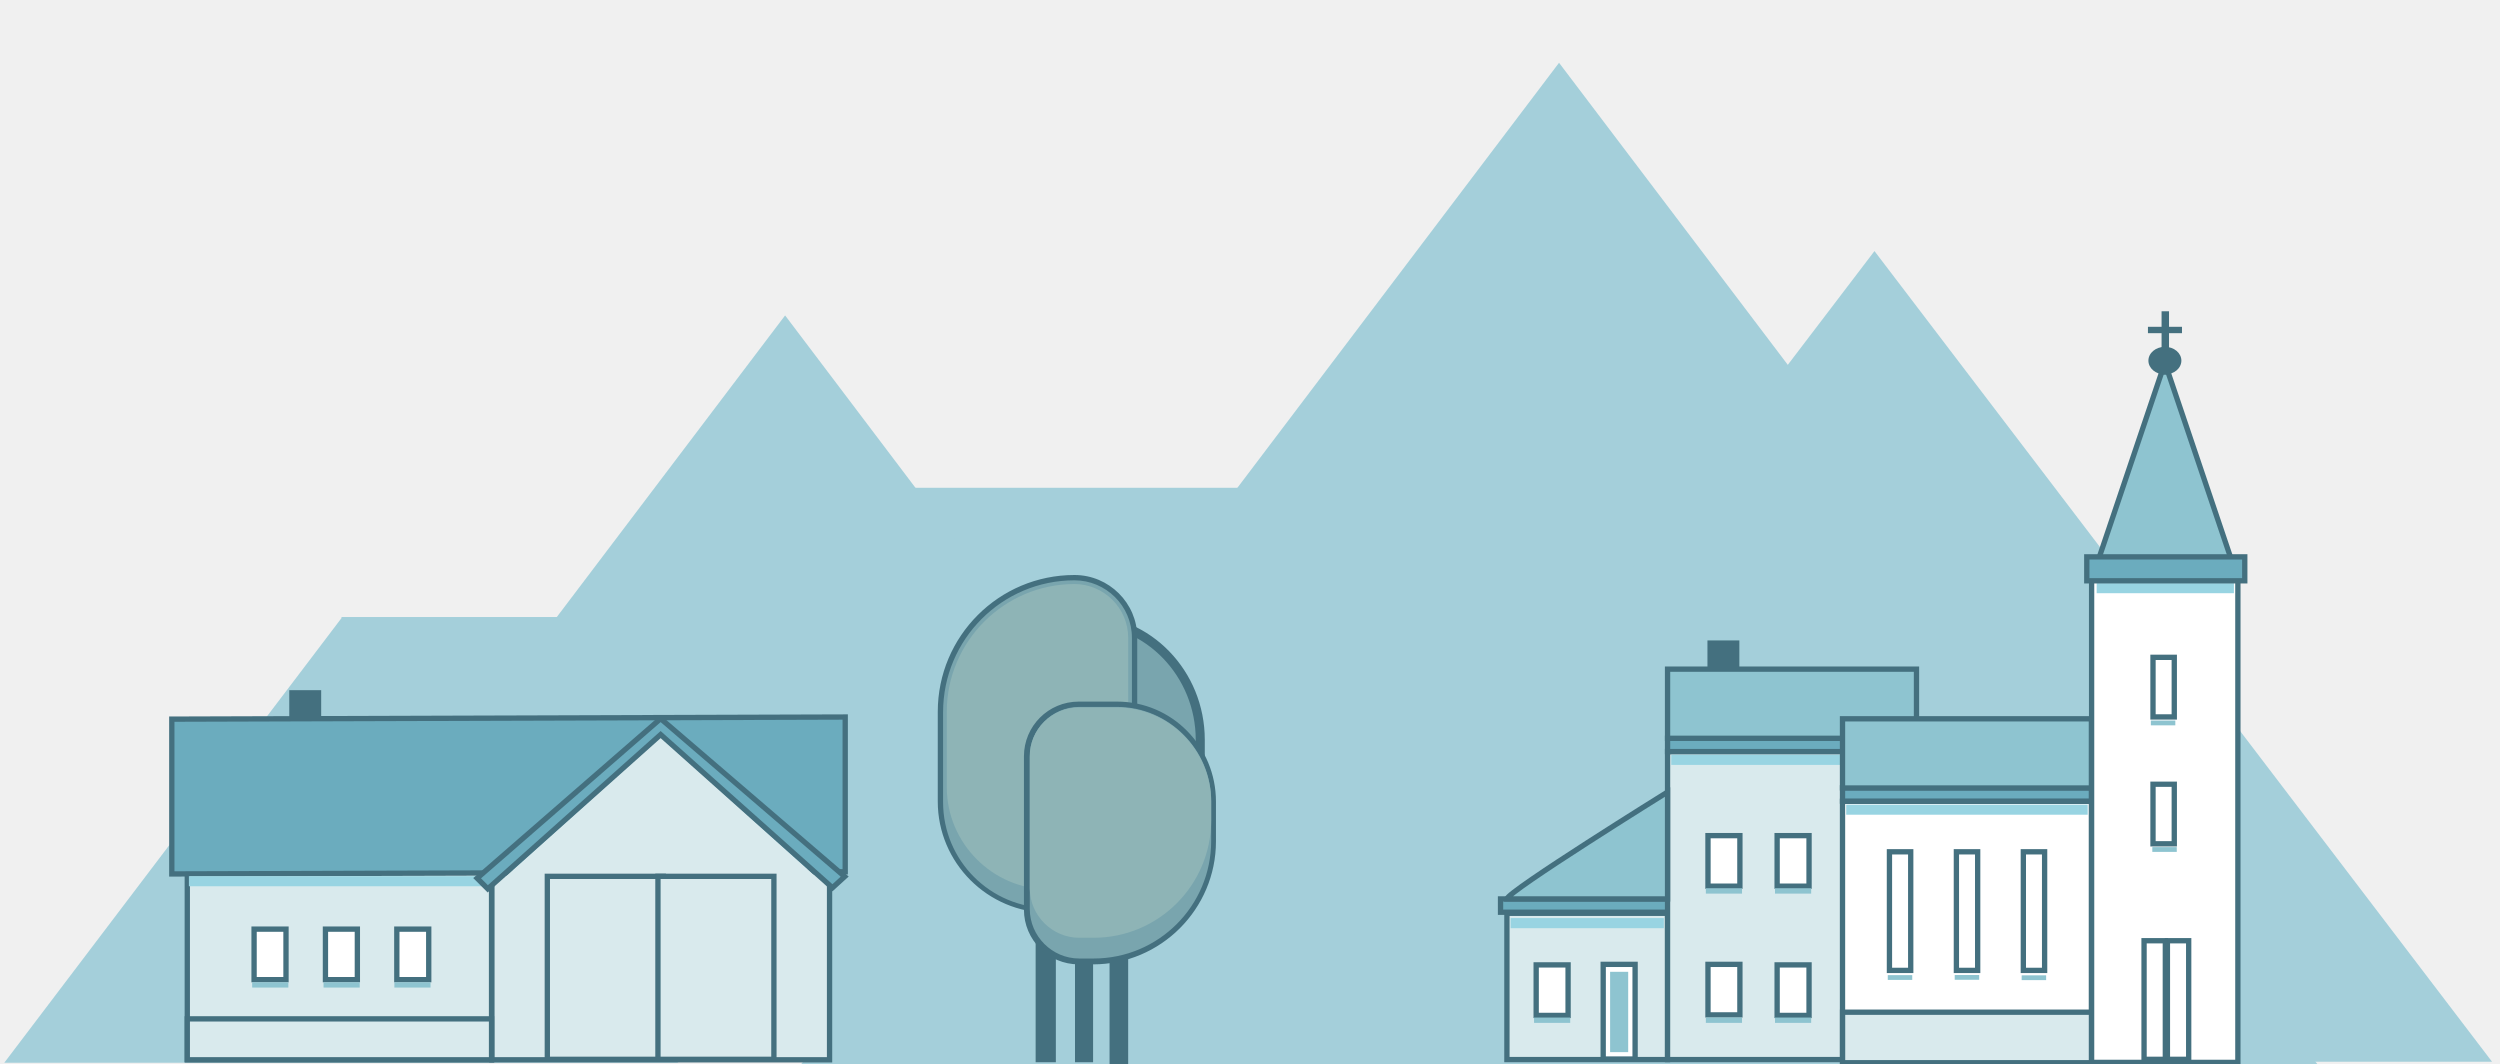
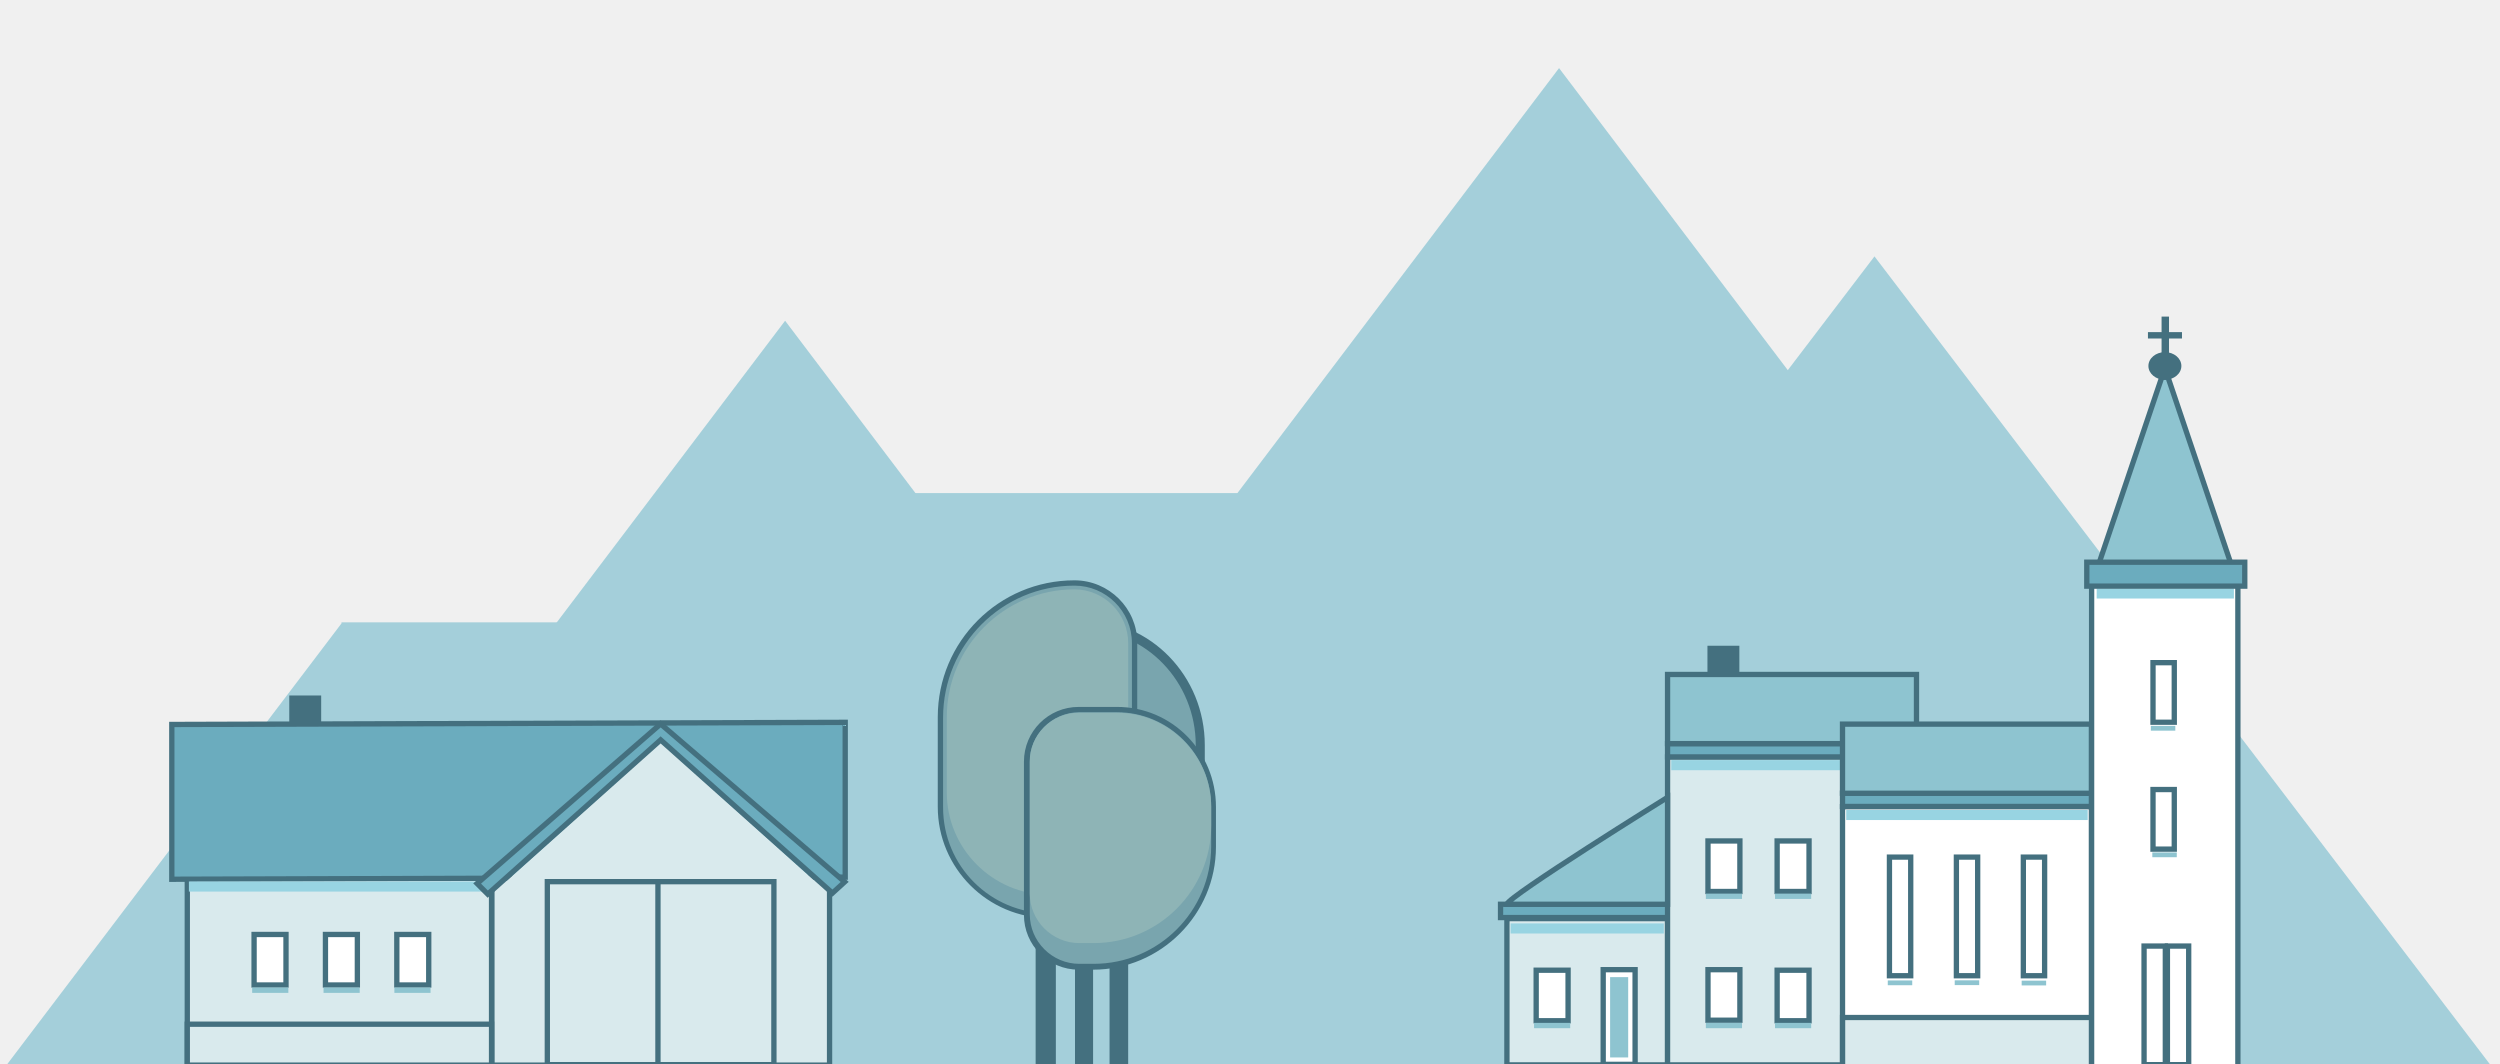
<svg xmlns="http://www.w3.org/2000/svg" version="1.1" id="Layer_1" x="0px" y="0px" viewBox="0 0 470 200" style="enable-background:new 0 0 470 200;" xml:space="preserve">
  <style type="text/css">
	.st0{fill:#A4CFDA;}
	.st1{fill:#44707F;}
	.st2{fill:#D9EAED;stroke:#44707F;stroke-miterlimit:10;}
	.st3{fill:#6BACBE;stroke:#44707F;stroke-linecap:square;stroke-miterlimit:10;}
	.st4{fill:#98D4E2;}
	.st5{fill:#FFFFFF;stroke:#44707F;stroke-miterlimit:10;}
	.st6{fill:#8EC4D0;}
	.st7{fill:#D9EAED;}
	.st8{fill:#79A5AE;stroke:#44707F;stroke-miterlimit:10;}
	.st9{fill:#79A5AE;}
	.st10{fill:#8EB4B6;}
	.st11{fill:#6BACBE;stroke:#44707F;stroke-miterlimit:10;}
	.st12{fill:#8EC4D0;stroke:#44707F;stroke-miterlimit:10;}
</style>
  <g>
-     <rect x="162" y="91.7" class="st0" width="163.1" height="61" />
-     <rect x="64.2" y="116" class="st0" width="163.1" height="61" />
-     <polygon class="st0" points="64.2,116.2 127.5,199.8 0.8,199.8  " />
-     <polygon class="st0" points="147.6,59.3 252.8,198.4 42.3,198.4  " />
-     <polygon class="st0" points="293.1,11.8 435.7,200.1 150.6,200.1  " />
-     <polygon class="st0" points="352.4,47.2 468.5,199.6 236.3,199.6  " />
+     <rect x="162" y="92.7" class="st0" width="163.1" height="61" />
+     <rect x="64.2" y="117" class="st0" width="163.1" height="61" />
+     <polygon class="st0" points="64.2,117.2 127.5,200.8 0.8,200.8  " />
+     <polygon class="st0" points="147.6,60.3 252.8,199.4 42.3,199.4  " />
+     <polygon class="st0" points="293.1,12.8 435.7,201.1 150.6,201.1  " />
+     <polygon class="st0" points="352.4,48.2 468.5,200.6 236.3,200.6  " />
    <g>
      <g>
-         <rect x="54.4" y="129.7" transform="matrix(-1 -4.472967e-11 4.472967e-11 -1 114.7824 268.9513)" class="st1" width="6" height="9.5" />
-         <g>
-           <rect x="53.9" y="139.7" transform="matrix(-1 -4.500856e-11 4.500856e-11 -1 114.7244 280.3327)" class="st1" width="6.8" height="1" />
-         </g>
-       </g>
-       <rect x="92.4" y="162.1" transform="matrix(-1 -3.515156e-11 3.515156e-11 -1 248.3568 361.3394)" class="st2" width="63.5" height="37.2" />
-       <rect x="35.2" y="158.6" transform="matrix(-1 -3.094204e-11 3.094204e-11 -1 127.6107 357.8146)" class="st2" width="57.2" height="40.7" />
-       <polygon class="st3" points="32.3,164.3 158.9,163.9 158.9,134.8 32.3,135.2   " />
-       <rect x="35.6" y="164.7" transform="matrix(-1 1.875079e-06 -1.875079e-06 -1 127.6139 331.317)" class="st4" width="56.5" height="1.9" />
-       <g>
-         <rect x="74.6" y="174.8" transform="matrix(-1 -4.442547e-11 4.442547e-11 -1 155.2006 358.9802)" class="st5" width="6" height="9.5" />
-         <g>
-           <rect x="74.2" y="184.7" transform="matrix(-1 -4.474255e-11 4.474255e-11 -1 155.1426 370.3617)" class="st6" width="6.8" height="1" />
-         </g>
-       </g>
-       <g>
-         <rect x="61.2" y="174.8" transform="matrix(-1 -4.472967e-11 4.472967e-11 -1 128.3839 358.9802)" class="st5" width="6" height="9.5" />
-         <g>
-           <rect x="60.7" y="184.7" transform="matrix(-1 -4.474255e-11 4.474255e-11 -1 128.326 370.3617)" class="st6" width="6.8" height="1" />
-         </g>
-       </g>
-       <g>
-         <rect x="47.8" y="174.8" transform="matrix(-1 -4.442547e-11 4.442547e-11 -1 101.5673 358.9802)" class="st5" width="6" height="9.5" />
-         <g>
-           <rect x="47.3" y="184.7" transform="matrix(-1 -4.474255e-11 4.474255e-11 -1 101.5094 370.3617)" class="st6" width="6.8" height="1" />
-         </g>
-       </g>
-       <rect x="35.2" y="191.6" transform="matrix(-1 -4.897538e-12 4.897538e-12 -1 127.6107 390.8472)" class="st2" width="57.2" height="7.7" />
-       <polygon class="st7" points="124.2,138.6 153.7,165.1 94.7,165.1   " />
-       <polygon class="st3" points="124.2,135.1 89.7,165.1 91.7,167.1 124.2,138.1 156.5,166.9 158.8,164.8   " />
-       <g>
-         <rect x="102.9" y="164.7" transform="matrix(-1 -4.803059e-11 4.803059e-11 -1 227.597 363.8505)" class="st2" width="21.8" height="34.4" />
-       </g>
-       <g>
-         <rect x="123.8" y="164.7" transform="matrix(-1 -4.803059e-11 4.803059e-11 -1 269.2934 363.8505)" class="st2" width="21.8" height="34.4" />
+         <rect x="54.4" y="130.7" transform="matrix(-1 -4.472967e-11 4.472967e-11 -1 114.7824 270.9513)" class="st1" width="6" height="9.5" />
+         <g>
+           <rect x="53.9" y="140.7" transform="matrix(-1 -4.500856e-11 4.500856e-11 -1 114.7244 282.3327)" class="st1" width="6.8" height="1" />
+         </g>
+       </g>
+       <rect x="92.4" y="163.1" transform="matrix(-1 -3.515156e-11 3.515156e-11 -1 248.3568 363.3394)" class="st2" width="63.5" height="37.2" />
+       <rect x="35.2" y="159.6" transform="matrix(-1 -3.094204e-11 3.094204e-11 -1 127.6107 359.8146)" class="st2" width="57.2" height="40.7" />
+       <polygon class="st3" points="32.3,165.3 158.9,164.9 158.9,135.8 32.3,136.2   " />
+       <rect x="35.6" y="165.7" transform="matrix(-1 1.875079e-06 -1.875079e-06 -1 127.6139 333.317)" class="st4" width="56.5" height="1.9" />
+       <g>
+         <rect x="74.6" y="175.8" transform="matrix(-1 -4.442547e-11 4.442547e-11 -1 155.2006 360.9802)" class="st5" width="6" height="9.5" />
+         <g>
+           <rect x="74.2" y="185.7" transform="matrix(-1 -4.474255e-11 4.474255e-11 -1 155.1426 372.3617)" class="st6" width="6.8" height="1" />
+         </g>
+       </g>
+       <g>
+         <rect x="61.2" y="175.8" transform="matrix(-1 -4.472967e-11 4.472967e-11 -1 128.3839 360.9802)" class="st5" width="6" height="9.5" />
+         <g>
+           <rect x="60.7" y="185.7" transform="matrix(-1 -4.474255e-11 4.474255e-11 -1 128.326 372.3617)" class="st6" width="6.8" height="1" />
+         </g>
+       </g>
+       <g>
+         <rect x="47.8" y="175.8" transform="matrix(-1 -4.442547e-11 4.442547e-11 -1 101.5673 360.9802)" class="st5" width="6" height="9.5" />
+         <g>
+           <rect x="47.3" y="185.7" transform="matrix(-1 -4.474255e-11 4.474255e-11 -1 101.5094 372.3617)" class="st6" width="6.8" height="1" />
+         </g>
+       </g>
+       <rect x="35.2" y="192.6" transform="matrix(-1 -4.897538e-12 4.897538e-12 -1 127.6107 392.8472)" class="st2" width="57.2" height="7.7" />
+       <polygon class="st7" points="124.2,139.6 153.7,166.1 94.7,166.1   " />
+       <polygon class="st3" points="124.2,136.1 89.7,166.1 91.7,168.1 124.2,139.1 156.5,167.9 158.8,165.8   " />
+       <g>
+         <rect x="102.9" y="165.7" transform="matrix(-1 -4.803059e-11 4.803059e-11 -1 227.597 365.8505)" class="st2" width="21.8" height="34.4" />
+       </g>
+       <g>
+         <rect x="123.8" y="165.7" transform="matrix(-1 -4.803059e-11 4.803059e-11 -1 269.2934 365.8505)" class="st2" width="21.8" height="34.4" />
      </g>
    </g>
    <g>
      <g>
-         <rect x="208.6" y="154.1" transform="matrix(-1 -1.224647e-16 1.224647e-16 -1 420.6965 354.2133)" class="st1" width="3.5" height="45.9" />
-         <g>
-           <path class="st6" d="M208,173.2c9.8,0,17.8-8.3,17.8-18.4v-15.6c0-12.6-9.9-22.9-22.1-22.9c-5.3,0-9.6,4.5-9.6,10v37      c0,5.5,4.3,10,9.6,10H208z" />
-           <path class="st1" d="M203.8,116.8c-4.9,0-9,4.2-9,9.3v37c0,5.1,4,9.3,9,9.3h4.3c9.4,0,17.2-8,17.2-17.8v-15.6      C225.2,126.8,215.5,116.8,203.8,116.8 M203.8,115.6c12.5,0,22.7,10.5,22.7,23.5v15.6c0,10.5-8.2,19.1-18.4,19.1h-4.3      c-5.6,0-10.2-4.8-10.2-10.6v-37C193.5,120.3,198.1,115.6,203.8,115.6L203.8,115.6z" />
-         </g>
-         <path class="st8" d="M203.8,170h4.3c9.4,0,17.2-8,17.2-17.8v-13.1c0-12.2-9.6-22.2-21.4-22.2h0c-4.9,0-9,4.2-9,9.3v34.5     C194.8,165.8,198.8,170,203.8,170z" />
-       </g>
-       <g>
-         <rect x="194.7" y="150.1" class="st1" width="3.8" height="49.6" />
-         <g>
-           <g>
-             <path class="st9" d="M197.2,171.1c-11.3,0-20.4-9.2-20.4-20.4v-16.9c0-13.9,11.3-25.2,25.2-25.2c6.2,0,11.3,5.1,11.3,11.3v40       c0,6.2-5.1,11.3-11.3,11.3H197.2z" />
-             <path class="st1" d="M202,109.1c5.9,0,10.8,4.8,10.8,10.8v40c0,5.9-4.8,10.8-10.8,10.8h-4.8c-11,0-19.9-8.9-19.9-19.9v-16.9       C177.3,120.2,188.4,109.1,202,109.1 M202,108.1c-14.2,0-25.7,11.5-25.7,25.7v16.9c0,11.5,9.4,20.9,20.9,20.9h4.8       c6.5,0,11.8-5.3,11.8-11.8v-40C213.8,113.4,208.5,108.1,202,108.1L202,108.1z" />
-           </g>
-         </g>
-         <path class="st10" d="M202,167.2h-4.8c-10.6,0-19.2-8.7-19.2-19.2v-14.2c0-13.2,10.8-24,24-24h0c5.5,0,10.1,4.5,10.1,10.1v37.3     C212.1,162.6,207.6,167.2,202,167.2z" />
-       </g>
-       <g>
-         <rect x="202.1" y="160.6" class="st1" width="3.4" height="39.1" />
-         <g>
-           <path class="st9" d="M202.8,180.7c-5.4,0-9.8-4.4-9.8-9.8v-28.7c0-5.4,4.4-9.8,9.8-9.8h7.2c10,0,18.2,8.2,18.2,18.2v7.5      c0,12.5-10.1,22.6-22.6,22.6H202.8z" />
-           <path class="st1" d="M210,132.9c9.7,0,17.7,8,17.7,17.7v7.5c0,12.2-9.9,22.1-22.1,22.1h-2.7c-5.1,0-9.3-4.2-9.3-9.3v-28.7      c0-5.1,4.2-9.3,9.3-9.3H210 M210,131.9h-7.2c-5.7,0-10.3,4.6-10.3,10.3V171c0,5.7,4.6,10.3,10.3,10.3h2.7      c12.7,0,23.1-10.4,23.1-23.1v-7.5C228.6,140.3,220.3,131.9,210,131.9L210,131.9z" />
-         </g>
-         <path class="st10" d="M202.8,133h7.2c9.7,0,17.7,8,17.7,17.7v3.5c0,12.2-9.9,22.1-22.1,22.1h-2.7c-5.1,0-9.3-4.2-9.3-9.3v-24.7     C193.5,137.2,197.7,133,202.8,133z" />
+         <rect x="208.6" y="155.1" transform="matrix(-1 -1.224647e-16 1.224647e-16 -1 420.6965 356.2133)" class="st1" width="3.5" height="45.9" />
+         <g>
+           <path class="st6" d="M208,174.2c9.8,0,17.8-8.3,17.8-18.4v-15.6c0-12.6-9.9-22.9-22.1-22.9c-5.3,0-9.6,4.5-9.6,10v37      c0,5.5,4.3,10,9.6,10H208z" />
+           <path class="st1" d="M203.8,117.8c-4.9,0-9,4.2-9,9.3v37c0,5.1,4,9.3,9,9.3h4.3c9.4,0,17.2-8,17.2-17.8v-15.6      C225.2,127.8,215.5,117.8,203.8,117.8 M203.8,116.6c12.5,0,22.7,10.5,22.7,23.5v15.6c0,10.5-8.2,19.1-18.4,19.1h-4.3      c-5.6,0-10.2-4.8-10.2-10.6v-37C193.5,121.3,198.1,116.6,203.8,116.6L203.8,116.6z" />
+         </g>
+         <path class="st8" d="M203.8,171h4.3c9.4,0,17.2-8,17.2-17.8v-13.1c0-12.2-9.6-22.2-21.4-22.2h0c-4.9,0-9,4.2-9,9.3v34.5     C194.8,166.8,198.8,171,203.8,171z" />
+       </g>
+       <g>
+         <rect x="194.7" y="151.1" class="st1" width="3.8" height="49.6" />
+         <g>
+           <g>
+             <path class="st9" d="M197.2,172.1c-11.3,0-20.4-9.2-20.4-20.4v-16.9c0-13.9,11.3-25.2,25.2-25.2c6.2,0,11.3,5.1,11.3,11.3v40       c0,6.2-5.1,11.3-11.3,11.3H197.2z" />
+             <path class="st1" d="M202,110.1c5.9,0,10.8,4.8,10.8,10.8v40c0,5.9-4.8,10.8-10.8,10.8h-4.8c-11,0-19.9-8.9-19.9-19.9v-16.9       C177.3,121.2,188.4,110.1,202,110.1 M202,109.1c-14.2,0-25.7,11.5-25.7,25.7v16.9c0,11.5,9.4,20.9,20.9,20.9h4.8       c6.5,0,11.8-5.3,11.8-11.8v-40C213.8,114.4,208.5,109.1,202,109.1L202,109.1z" />
+           </g>
+         </g>
+         <path class="st10" d="M202,168.2h-4.8c-10.6,0-19.2-8.7-19.2-19.2v-14.2c0-13.2,10.8-24,24-24h0c5.5,0,10.1,4.5,10.1,10.1v37.3     C212.1,163.6,207.6,168.2,202,168.2z" />
+       </g>
+       <g>
+         <rect x="202.1" y="161.6" class="st1" width="3.4" height="39.1" />
+         <g>
+           <path class="st9" d="M202.8,181.7c-5.4,0-9.8-4.4-9.8-9.8v-28.7c0-5.4,4.4-9.8,9.8-9.8h7.2c10,0,18.2,8.2,18.2,18.2v7.5      c0,12.5-10.1,22.6-22.6,22.6H202.8z" />
+           <path class="st1" d="M210,133.9c9.7,0,17.7,8,17.7,17.7v7.5c0,12.2-9.9,22.1-22.1,22.1h-2.7c-5.1,0-9.3-4.2-9.3-9.3v-28.7      c0-5.1,4.2-9.3,9.3-9.3H210 M210,132.9h-7.2c-5.7,0-10.3,4.6-10.3,10.3V172c0,5.7,4.6,10.3,10.3,10.3h2.7      c12.7,0,23.1-10.4,23.1-23.1v-7.5C228.6,141.3,220.3,132.9,210,132.9L210,132.9z" />
+         </g>
+         <path class="st10" d="M202.8,134h7.2c9.7,0,17.7,8,17.7,17.7v3.5c0,12.2-9.9,22.1-22.1,22.1h-2.7c-5.1,0-9.3-4.2-9.3-9.3v-24.7     C193.5,138.2,197.7,134,202.8,134z" />
      </g>
    </g>
    <g>
      <g>
        <g>
-           <rect x="321" y="120.4" class="st1" width="6" height="9.5" />
-           <g>
-             <rect x="320.6" y="130.3" class="st1" width="6.8" height="1" />
-           </g>
-         </g>
-         <rect x="283.3" y="171.7" class="st2" width="30.2" height="27.5" />
-         <g>
-           <rect x="301.4" y="181.3" class="st5" width="6" height="17.8" />
-           <g>
-             <rect x="302.7" y="182.7" class="st6" width="3.4" height="15.1" />
-           </g>
-         </g>
-         <rect x="282.1" y="169" class="st11" width="31.5" height="2.5" />
-         <rect x="313.5" y="141.3" class="st2" width="46.8" height="57.9" />
-         <rect x="313.5" y="138.8" class="st11" width="46.8" height="2.5" />
-         <path class="st12" d="M313.5,169h-30.2c0.1-1.4,30.2-20.1,30.2-20.1S313.5,162.3,313.5,169z" />
-         <rect x="313.5" y="125.8" class="st12" width="46.8" height="13" />
-         <rect x="314.2" y="141.9" class="st4" width="45.4" height="1.9" />
-         <rect x="284" y="172.6" class="st4" width="28.8" height="1.9" />
-         <g>
-           <rect x="288.8" y="181.4" class="st5" width="6" height="9.5" />
-           <g>
-             <rect x="288.4" y="191.3" class="st6" width="6.8" height="1" />
-           </g>
-         </g>
-         <g>
-           <rect x="321.1" y="181.3" class="st5" width="6" height="9.5" />
-           <g>
-             <rect x="320.7" y="191.3" class="st6" width="6.8" height="1" />
-           </g>
-         </g>
-         <g>
-           <rect x="334.1" y="181.4" class="st5" width="6" height="9.5" />
-           <g>
-             <rect x="333.7" y="191.3" class="st6" width="6.8" height="1" />
-           </g>
-         </g>
-         <g>
-           <rect x="347.1" y="181.3" class="st5" width="6" height="9.5" />
-           <g>
-             <rect x="346.7" y="191.3" class="st6" width="6.8" height="1" />
-           </g>
-         </g>
-         <g>
-           <rect x="321.1" y="157.1" class="st5" width="6" height="9.5" />
-           <g>
-             <rect x="320.7" y="167" class="st6" width="6.8" height="1" />
-           </g>
-         </g>
-         <g>
-           <rect x="334.1" y="157.1" class="st5" width="6" height="9.5" />
-           <g>
-             <rect x="333.7" y="167" class="st6" width="6.8" height="1" />
-           </g>
-         </g>
-         <g>
-           <rect x="347" y="157.1" class="st5" width="6" height="9.5" />
-           <g>
-             <rect x="346.7" y="167" class="st6" width="6.8" height="1" />
-           </g>
-         </g>
-       </g>
-       <g>
-         <g>
-           <rect x="346.3" y="150.6" transform="matrix(-1 -4.486823e-11 4.486823e-11 -1 739.4911 350.355)" class="st5" width="46.8" height="49.1" />
-           <rect x="346.3" y="148.1" transform="matrix(-1 -4.486823e-11 4.486823e-11 -1 739.4911 298.7086)" class="st11" width="46.8" height="2.5" />
-           <rect x="346.3" y="135.1" transform="matrix(-1 -4.486823e-11 4.486823e-11 -1 739.4911 283.2385)" class="st12" width="46.8" height="13" />
-           <rect x="347" y="151.2" transform="matrix(-1 -4.491175e-11 4.491175e-11 -1 739.4874 304.3671)" class="st4" width="45.4" height="1.9" />
-           <g>
-             <rect x="380.3" y="160.2" transform="matrix(-1 -4.505564e-11 4.505564e-11 -1 764.6877 342.6352)" class="st5" width="4" height="22.3" />
-           </g>
-           <g>
-             <rect x="367.7" y="160.2" transform="matrix(-1 -4.505564e-11 4.505564e-11 -1 739.5015 342.6352)" class="st5" width="4" height="22.3" />
-           </g>
-           <g>
-             <rect x="355.1" y="160.2" transform="matrix(-1 -4.505564e-11 4.505564e-11 -1 714.3153 342.6352)" class="st5" width="4" height="22.3" />
-           </g>
-           <rect x="346.3" y="190.2" transform="matrix(-1 -4.486823e-11 4.486823e-11 -1 739.5015 389.9911)" class="st2" width="46.8" height="9.5" />
-           <g>
-             <rect x="380" y="183.3" transform="matrix(-1 -4.456137e-11 4.456137e-11 -1 764.6736 367.5611)" class="st6" width="4.6" height="0.9" />
-           </g>
-           <g>
-             <rect x="367.4" y="183.3" transform="matrix(-1 -4.535007e-11 4.535007e-11 -1 739.4874 367.4987)" class="st6" width="4.6" height="0.9" />
-           </g>
-           <g>
-             <rect x="354.8" y="183.4" transform="matrix(-1 -4.495572e-11 4.495572e-11 -1 714.3012 367.6236)" class="st6" width="4.6" height="0.9" />
-           </g>
-           <g>
-             <rect x="411.1" y="170.4" transform="matrix(-1 -4.505564e-11 4.505564e-11 -1 826.1714 363.2031)" class="st5" width="4" height="22.3" />
-           </g>
-           <g>
-             <rect x="398.5" y="170.4" transform="matrix(-1 -4.505564e-11 4.505564e-11 -1 800.9852 363.2031)" class="st5" width="4" height="22.3" />
-           </g>
-           <g>
-             <rect x="410.8" y="193.6" transform="matrix(-1 -4.456137e-11 4.456137e-11 -1 826.1573 388.129)" class="st6" width="4.6" height="0.9" />
-           </g>
-           <g>
-             <rect x="398.2" y="193.6" transform="matrix(-1 -4.495572e-11 4.495572e-11 -1 800.9711 388.0666)" class="st6" width="4.6" height="0.9" />
-           </g>
-         </g>
-         <g>
-           <rect x="393.3" y="108.8" transform="matrix(-1 -4.492019e-11 4.492019e-11 -1 814.0215 308.5305)" class="st5" width="27.5" height="91" />
-           <rect x="394.1" y="109.7" transform="matrix(-1 -4.489976e-11 4.489976e-11 -1 814.0745 221.2227)" class="st4" width="25.8" height="1.9" />
-           <polygon class="st12" points="407,68.2 393.3,108.8 420.7,108.8     " />
-           <rect x="392.4" y="104.8" transform="matrix(-1 -4.486956e-11 4.486956e-11 -1 814.4158 213.9937)" class="st11" width="29.7" height="4.5" />
-           <ellipse class="st1" cx="407" cy="67.8" rx="3.1" ry="2.6" />
-           <rect x="406.3" y="58.6" transform="matrix(-1 -4.438018e-11 4.438018e-11 -1 814.0745 129.0195)" class="st1" width="1.4" height="11.9" />
-           <rect x="406.4" y="58.9" transform="matrix(-4.539498e-11 1 -1 -4.539498e-11 469.113 -344.9615)" class="st1" width="1.2" height="6.4" />
-           <g>
-             <rect x="404.8" y="123.7" transform="matrix(-1 -4.460533e-11 4.460533e-11 -1 813.5641 258.4806)" class="st5" width="4" height="11.2" />
-           </g>
-           <g>
-             <rect x="404.8" y="147.5" transform="matrix(-1 -4.505564e-11 4.505564e-11 -1 813.5641 306.1364)" class="st5" width="4" height="11.2" />
-           </g>
-         </g>
-         <g>
-           <rect x="407.4" y="176.9" transform="matrix(-1 -4.505564e-11 4.505564e-11 -1 818.873 376.0584)" class="st5" width="4" height="22.3" />
-         </g>
-         <g>
-           <rect x="403.1" y="176.9" transform="matrix(-1 -4.505564e-11 4.505564e-11 -1 810.183 376.0584)" class="st5" width="4" height="22.3" />
-         </g>
-         <g>
-           <rect x="404.6" y="159.2" transform="matrix(-1 -4.495572e-11 4.495572e-11 -1 813.8347 319.3572)" class="st6" width="4.6" height="0.9" />
-         </g>
-         <g>
-           <rect x="404.4" y="135.4" transform="matrix(-1 -4.456137e-11 4.456137e-11 -1 813.3601 271.7639)" class="st6" width="4.6" height="0.9" />
+           <rect x="321" y="121.4" class="st1" width="6" height="9.5" />
+           <g>
+             <rect x="320.6" y="131.3" class="st1" width="6.8" height="1" />
+           </g>
+         </g>
+         <rect x="283.3" y="172.7" class="st2" width="30.2" height="27.5" />
+         <g>
+           <rect x="301.4" y="182.3" class="st5" width="6" height="17.8" />
+           <g>
+             <rect x="302.7" y="183.7" class="st6" width="3.4" height="15.1" />
+           </g>
+         </g>
+         <rect x="282.1" y="170" class="st11" width="31.5" height="2.5" />
+         <rect x="313.5" y="142.3" class="st2" width="46.8" height="57.9" />
+         <rect x="313.5" y="139.8" class="st11" width="46.8" height="2.5" />
+         <path class="st12" d="M313.5,170h-30.2c0.1-1.4,30.2-20.1,30.2-20.1S313.5,163.3,313.5,170z" />
+         <rect x="313.5" y="126.8" class="st12" width="46.8" height="13" />
+         <rect x="314.2" y="142.9" class="st4" width="45.4" height="1.9" />
+         <rect x="284" y="173.6" class="st4" width="28.8" height="1.9" />
+         <g>
+           <rect x="288.8" y="182.4" class="st5" width="6" height="9.5" />
+           <g>
+             <rect x="288.4" y="192.3" class="st6" width="6.8" height="1" />
+           </g>
+         </g>
+         <g>
+           <rect x="321.1" y="182.3" class="st5" width="6" height="9.5" />
+           <g>
+             <rect x="320.7" y="192.3" class="st6" width="6.8" height="1" />
+           </g>
+         </g>
+         <g>
+           <rect x="334.1" y="182.4" class="st5" width="6" height="9.5" />
+           <g>
+             <rect x="333.7" y="192.3" class="st6" width="6.8" height="1" />
+           </g>
+         </g>
+         <g>
+           <rect x="347.1" y="182.3" class="st5" width="6" height="9.5" />
+           <g>
+             <rect x="346.7" y="192.3" class="st6" width="6.8" height="1" />
+           </g>
+         </g>
+         <g>
+           <rect x="321.1" y="158.1" class="st5" width="6" height="9.5" />
+           <g>
+             <rect x="320.7" y="168" class="st6" width="6.8" height="1" />
+           </g>
+         </g>
+         <g>
+           <rect x="334.1" y="158.1" class="st5" width="6" height="9.5" />
+           <g>
+             <rect x="333.7" y="168" class="st6" width="6.8" height="1" />
+           </g>
+         </g>
+         <g>
+           <rect x="347" y="158.1" class="st5" width="6" height="9.5" />
+           <g>
+             <rect x="346.7" y="168" class="st6" width="6.8" height="1" />
+           </g>
+         </g>
+       </g>
+       <g>
+         <g>
+           <rect x="346.3" y="151.6" transform="matrix(-1 -4.486823e-11 4.486823e-11 -1 739.4911 352.355)" class="st5" width="46.8" height="49.1" />
+           <rect x="346.3" y="149.1" transform="matrix(-1 -4.486823e-11 4.486823e-11 -1 739.4911 300.7086)" class="st11" width="46.8" height="2.5" />
+           <rect x="346.3" y="136.1" transform="matrix(-1 -4.486823e-11 4.486823e-11 -1 739.4911 285.2385)" class="st12" width="46.8" height="13" />
+           <rect x="347" y="152.2" transform="matrix(-1 -4.491175e-11 4.491175e-11 -1 739.4874 306.3671)" class="st4" width="45.4" height="1.9" />
+           <g>
+             <rect x="380.3" y="161.2" transform="matrix(-1 -4.505564e-11 4.505564e-11 -1 764.6877 344.6352)" class="st5" width="4" height="22.3" />
+           </g>
+           <g>
+             <rect x="367.7" y="161.2" transform="matrix(-1 -4.505564e-11 4.505564e-11 -1 739.5015 344.6352)" class="st5" width="4" height="22.3" />
+           </g>
+           <g>
+             <rect x="355.1" y="161.2" transform="matrix(-1 -4.505564e-11 4.505564e-11 -1 714.3153 344.6352)" class="st5" width="4" height="22.3" />
+           </g>
+           <rect x="346.3" y="191.2" transform="matrix(-1 -4.486823e-11 4.486823e-11 -1 739.5015 391.9911)" class="st2" width="46.8" height="9.5" />
+           <g>
+             <rect x="380" y="184.3" transform="matrix(-1 -4.456137e-11 4.456137e-11 -1 764.6736 369.5611)" class="st6" width="4.6" height="0.9" />
+           </g>
+           <g>
+             <rect x="367.4" y="184.3" transform="matrix(-1 -4.535007e-11 4.535007e-11 -1 739.4874 369.4987)" class="st6" width="4.6" height="0.9" />
+           </g>
+           <g>
+             <rect x="354.8" y="184.4" transform="matrix(-1 -4.495572e-11 4.495572e-11 -1 714.3012 369.6236)" class="st6" width="4.6" height="0.9" />
+           </g>
+           <g>
+             <rect x="411.1" y="171.4" transform="matrix(-1 -4.505564e-11 4.505564e-11 -1 826.1714 365.2031)" class="st5" width="4" height="22.3" />
+           </g>
+           <g>
+             <rect x="398.5" y="171.4" transform="matrix(-1 -4.505564e-11 4.505564e-11 -1 800.9852 365.2031)" class="st5" width="4" height="22.3" />
+           </g>
+           <g>
+             <rect x="410.8" y="194.6" transform="matrix(-1 -4.456137e-11 4.456137e-11 -1 826.1573 390.129)" class="st6" width="4.6" height="0.9" />
+           </g>
+           <g>
+             <rect x="398.2" y="194.6" transform="matrix(-1 -4.495572e-11 4.495572e-11 -1 800.9711 390.0666)" class="st6" width="4.6" height="0.9" />
+           </g>
+         </g>
+         <g>
+           <rect x="393.3" y="109.8" transform="matrix(-1 -4.492019e-11 4.492019e-11 -1 814.0215 310.5305)" class="st5" width="27.5" height="91" />
+           <rect x="394.1" y="110.7" transform="matrix(-1 -4.489976e-11 4.489976e-11 -1 814.0745 223.2227)" class="st4" width="25.8" height="1.9" />
+           <polygon class="st12" points="407,69.2 393.3,109.8 420.7,109.8     " />
+           <rect x="392.4" y="105.8" transform="matrix(-1 -4.486956e-11 4.486956e-11 -1 814.4158 215.9937)" class="st11" width="29.7" height="4.5" />
+           <ellipse class="st1" cx="407" cy="68.8" rx="3.1" ry="2.6" />
+           <rect x="406.3" y="59.6" transform="matrix(-1 -4.438018e-11 4.438018e-11 -1 814.0745 131.0195)" class="st1" width="1.4" height="11.9" />
+           <rect x="406.4" y="59.9" transform="matrix(-4.539498e-11 1 -1 -4.539498e-11 470.113 -343.9615)" class="st1" width="1.2" height="6.4" />
+           <g>
+             <rect x="404.8" y="124.7" transform="matrix(-1 -4.460533e-11 4.460533e-11 -1 813.5641 260.4806)" class="st5" width="4" height="11.2" />
+           </g>
+           <g>
+             <rect x="404.8" y="148.5" transform="matrix(-1 -4.505564e-11 4.505564e-11 -1 813.5641 308.1364)" class="st5" width="4" height="11.2" />
+           </g>
+         </g>
+         <g>
+           <rect x="407.4" y="177.9" transform="matrix(-1 -4.505564e-11 4.505564e-11 -1 818.873 378.0584)" class="st5" width="4" height="22.3" />
+         </g>
+         <g>
+           <rect x="403.1" y="177.9" transform="matrix(-1 -4.505564e-11 4.505564e-11 -1 810.183 378.0584)" class="st5" width="4" height="22.3" />
+         </g>
+         <g>
+           <rect x="404.6" y="160.2" transform="matrix(-1 -4.495572e-11 4.495572e-11 -1 813.8347 321.3572)" class="st6" width="4.6" height="0.9" />
+         </g>
+         <g>
+           <rect x="404.4" y="136.4" transform="matrix(-1 -4.456137e-11 4.456137e-11 -1 813.3601 273.7639)" class="st6" width="4.6" height="0.9" />
        </g>
      </g>
    </g>
  </g>
</svg>
